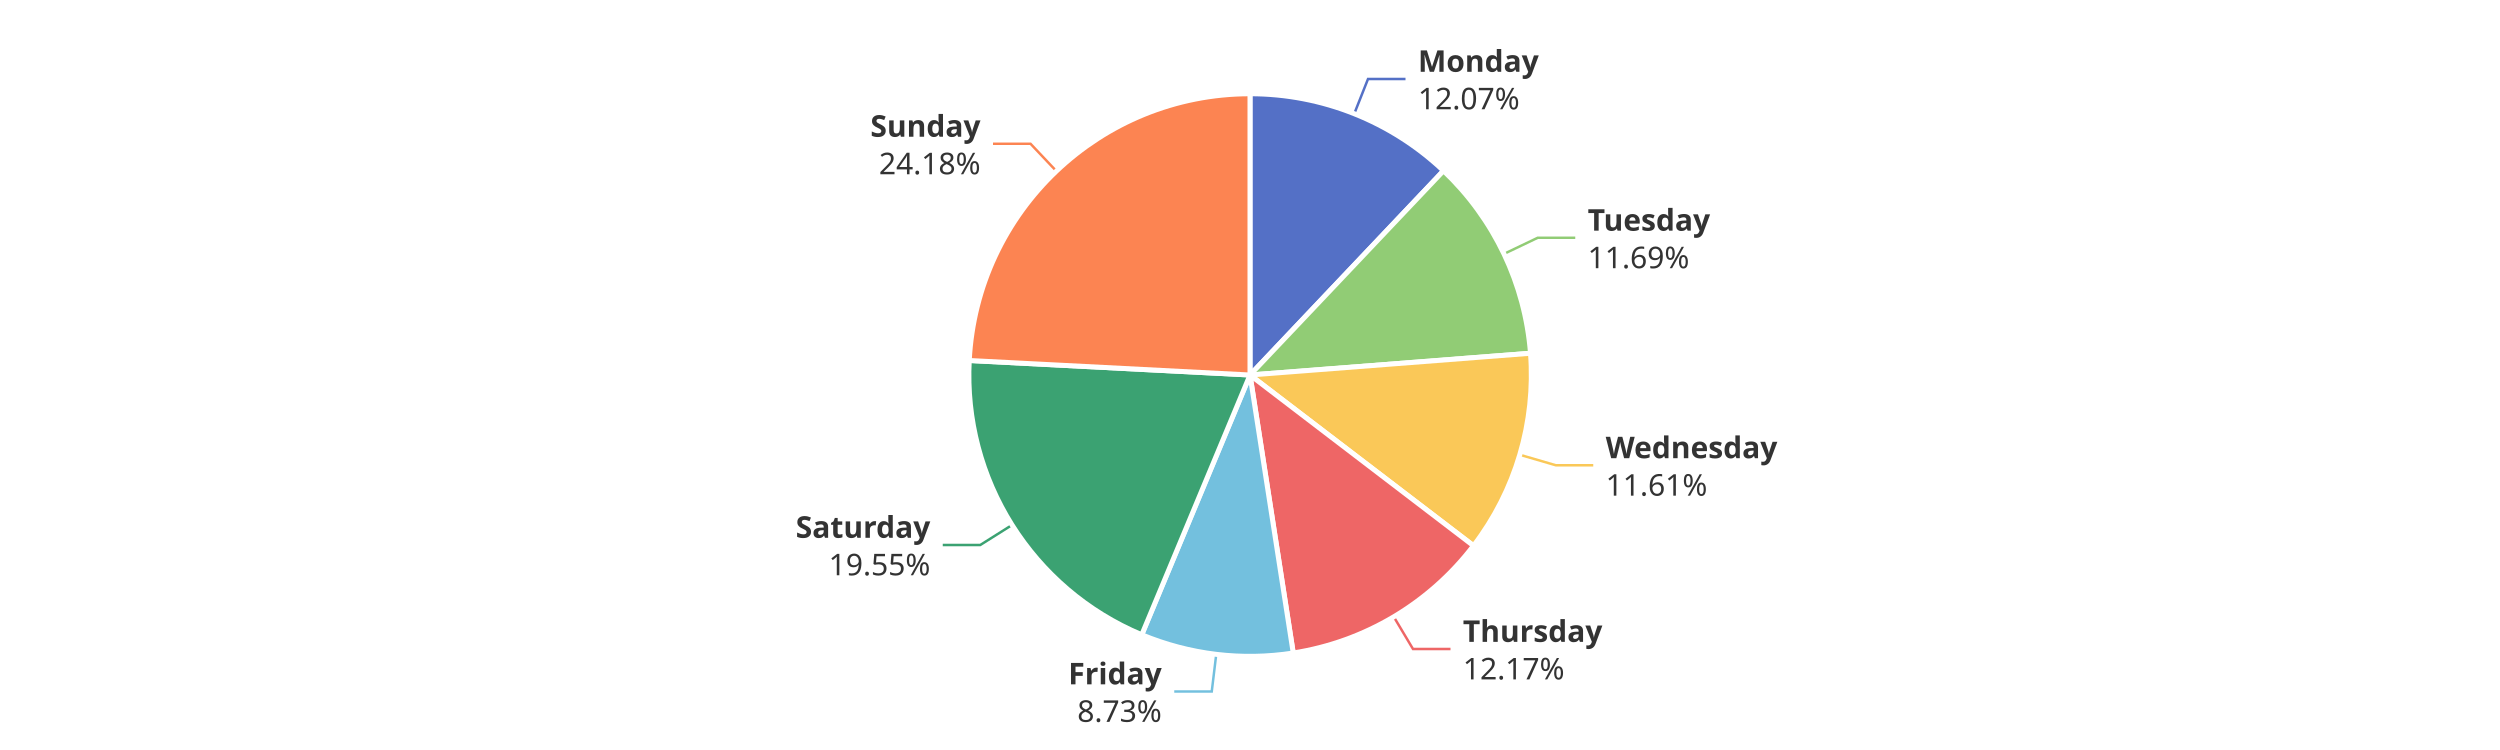
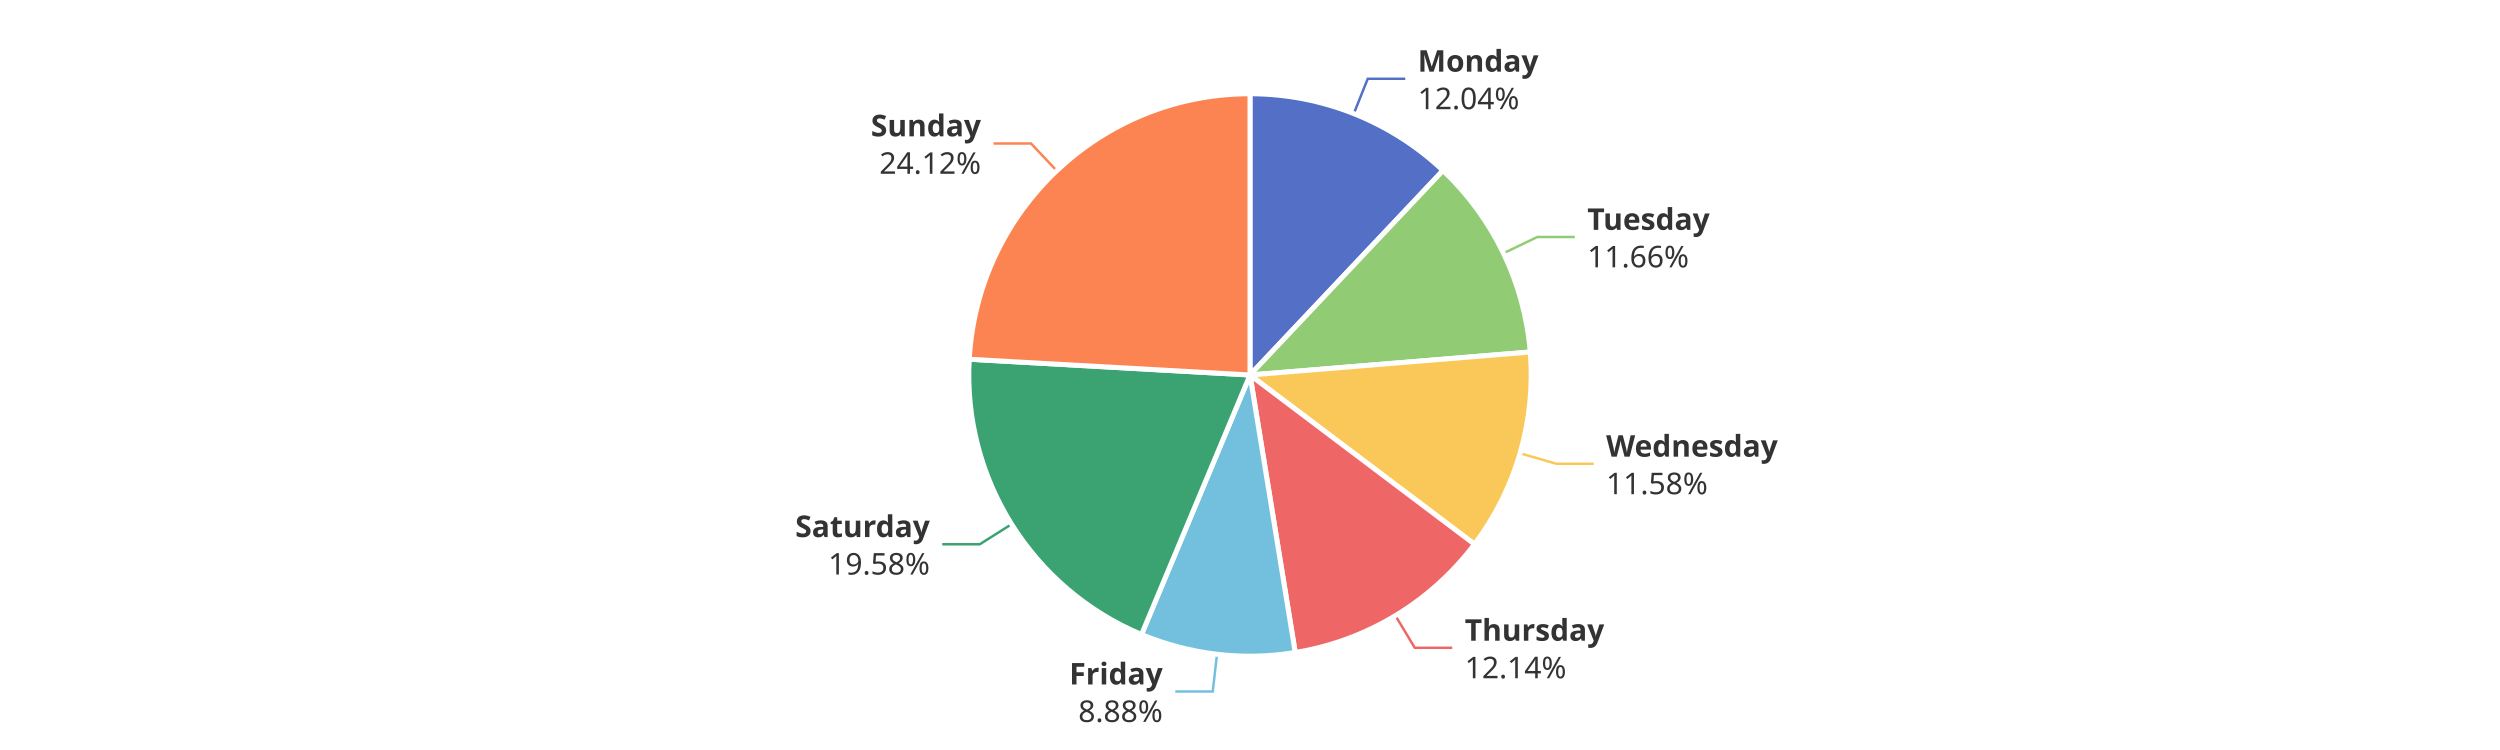
<svg xmlns="http://www.w3.org/2000/svg" width="1000" height="300" version="1.1" baseProfile="full" viewBox="0 0 1000 300">
  <rect width="1000" height="300" x="0" y="0" id="0" fill="#ffffff" />
-   <polyline points="541.7 45.5 547.2 31.6 562.2 31.6" fill="none" stroke="#5470c6" />
-   <polyline points="601.5 101.6 615.1 95.1 630.1 95.1" fill="none" stroke="#91cc75" />
-   <polyline points="607.9 181.9 622.3 186.1 637.3 186.1" fill="none" stroke="#fac858" />
-   <polyline points="557.5 246.7 565.2 259.6 580.2 259.6" fill="none" stroke="#ee6666" />
-   <polyline points="486.5 261.7 484.7 276.6 469.7 276.6" fill="none" stroke="#73c0de" />
-   <polyline points="404.8 210 392.1 218 377.1 218" fill="none" stroke="#3ba272" />
-   <polyline points="422.5 68.4 412.2 57.5 397.2 57.5" fill="none" stroke="#fc8452" />
-   <path d="M500 37.5A112.5 112.5 0 0 1 577.4 68.3L500 150Z" fill="#5470c6" stroke="#fff" stroke-width="2" stroke-linejoin="round" />
-   <path d="M577.4 68.3A112.5 112.5 0 0 1 612.2 141.3L500 150Z" fill="#91cc75" stroke="#fff" stroke-width="2" stroke-linejoin="round" />
-   <path d="M612.2 141.3A112.5 112.5 0 0 1 589.4 218.3L500 150Z" fill="#fac858" stroke="#fff" stroke-width="2" stroke-linejoin="round" />
-   <path d="M589.4 218.3A112.5 112.5 0 0 1 517.3 261.2L500 150Z" fill="#ee6666" stroke="#fff" stroke-width="2" stroke-linejoin="round" />
-   <path d="M517.3 261.2A112.5 112.5 0 0 1 456.7 253.9L500 150Z" fill="#73c0de" stroke="#fff" stroke-width="2" stroke-linejoin="round" />
-   <path d="M456.7 253.9A112.5 112.5 0 0 1 387.7 144.2L500 150Z" fill="#3ba272" stroke="#fff" stroke-width="2" stroke-linejoin="round" />
-   <path d="M387.7 144.2A112.5 112.5 0 0 1 500 37.5L500 150Z" fill="#fc8452" stroke="#fff" stroke-width="2" stroke-linejoin="round" />
-   <path d="M0 -15l42.8 0l0 30l-42.8 0Z" transform="translate(567.2054 31.5606)" fill="none" />
-   <text dominant-baseline="central" text-anchor="start" style="font-size:12px;font-family:sans-serif;font-weight:bold;" y="-7.5" transform="translate(567.2054 31.5606)" fill="#333" stroke="rgb(255,255,255)" stroke-width="2" paint-order="stroke" stroke-miterlimit="2">Monday</text>
-   <text dominant-baseline="central" text-anchor="start" style="font-size:12px;font-family:sans-serif;" y="7.5" transform="translate(567.2054 31.5606)" fill="#333" stroke="rgb(255,255,255)" stroke-width="2" paint-order="stroke" stroke-miterlimit="2">12.07%</text>
-   <path d="M0 -15l46.2 0l0 30l-46.2 0Z" transform="translate(635.0862 95.1237)" fill="none" />
-   <text dominant-baseline="central" text-anchor="start" style="font-size:12px;font-family:sans-serif;font-weight:bold;" y="-7.5" transform="translate(635.0862 95.1237)" fill="#333" stroke="rgb(255,255,255)" stroke-width="2" paint-order="stroke" stroke-miterlimit="2">Tuesday</text>
-   <text dominant-baseline="central" text-anchor="start" style="font-size:12px;font-family:sans-serif;" y="7.5" transform="translate(635.0862 95.1237)" fill="#333" stroke="rgb(255,255,255)" stroke-width="2" paint-order="stroke" stroke-miterlimit="2">11.69%</text>
-   <path d="M0 -15l63.6 0l0 30l-63.6 0Z" transform="translate(642.2777 186.1166)" fill="none" />
-   <text dominant-baseline="central" text-anchor="start" style="font-size:12px;font-family:sans-serif;font-weight:bold;" y="-7.5" transform="translate(642.2777 186.1166)" fill="#333" stroke="rgb(255,255,255)" stroke-width="2" paint-order="stroke" stroke-miterlimit="2">Wednesday</text>
-   <text dominant-baseline="central" text-anchor="start" style="font-size:12px;font-family:sans-serif;" y="7.5" transform="translate(642.2777 186.1166)" fill="#333" stroke="rgb(255,255,255)" stroke-width="2" paint-order="stroke" stroke-miterlimit="2">11.61%</text>
-   <path d="M0 -15l50.2 0l0 30l-50.2 0Z" transform="translate(585.1557 259.5946)" fill="none" />
-   <text dominant-baseline="central" text-anchor="start" style="font-size:12px;font-family:sans-serif;font-weight:bold;" y="-7.5" transform="translate(585.1557 259.5946)" fill="#333" stroke="rgb(255,255,255)" stroke-width="2" paint-order="stroke" stroke-miterlimit="2">Thursday</text>
-   <text dominant-baseline="central" text-anchor="start" style="font-size:12px;font-family:sans-serif;" y="7.5" transform="translate(585.1557 259.5946)" fill="#333" stroke="rgb(255,255,255)" stroke-width="2" paint-order="stroke" stroke-miterlimit="2">12.17%</text>
-   <path d="M-34.2 -15l34.2 0l0 30l-34.2 0Z" transform="translate(464.6928 276.5778)" fill="none" />
-   <text dominant-baseline="central" text-anchor="end" style="font-size:12px;font-family:sans-serif;font-weight:bold;" y="-7.5" transform="translate(464.6928 276.5778)" fill="#333" stroke="rgb(255,255,255)" stroke-width="2" paint-order="stroke" stroke-miterlimit="2">Friday</text>
-   <text dominant-baseline="central" text-anchor="end" style="font-size:12px;font-family:sans-serif;" y="7.5" transform="translate(464.6928 276.5778)" fill="#333" stroke="rgb(255,255,255)" stroke-width="2" paint-order="stroke" stroke-miterlimit="2">8.73%</text>
-   <path d="M-48.2 -15l48.2 0l0 30l-48.2 0Z" transform="translate(372.1204 217.9576)" fill="none" />
-   <text dominant-baseline="central" text-anchor="end" style="font-size:12px;font-family:sans-serif;font-weight:bold;" y="-7.5" transform="translate(372.1204 217.9576)" fill="#333" stroke="rgb(255,255,255)" stroke-width="2" paint-order="stroke" stroke-miterlimit="2">Saturday</text>
-   <text dominant-baseline="central" text-anchor="end" style="font-size:12px;font-family:sans-serif;" y="7.5" transform="translate(372.1204 217.9576)" fill="#333" stroke="rgb(255,255,255)" stroke-width="2" paint-order="stroke" stroke-miterlimit="2">19.55%</text>
-   <path d="M-40.9 -15l40.9 0l0 30l-40.9 0Z" transform="translate(392.2111 57.5373)" fill="none" />
-   <text dominant-baseline="central" text-anchor="end" style="font-size:12px;font-family:sans-serif;font-weight:bold;" y="-7.5" transform="translate(392.2111 57.5373)" fill="#333" stroke="rgb(255,255,255)" stroke-width="2" paint-order="stroke" stroke-miterlimit="2">Sunday</text>
-   <text dominant-baseline="central" text-anchor="end" style="font-size:12px;font-family:sans-serif;" y="7.5" transform="translate(392.2111 57.5373)" fill="#333" stroke="rgb(255,255,255)" stroke-width="2" paint-order="stroke" stroke-miterlimit="2">24.18%</text>
+   <polyline points="541.5 45.5 547.1 31.5 562.1 31.5" fill="none" stroke="#5470c6" />
+   <polyline points="601.4 101.3 614.9 94.8 629.9 94.8" fill="none" stroke="#91cc75" />
+   <polyline points="608 181.3 622.5 185.5 637.5 185.5" fill="none" stroke="#fac858" />
+   <polyline points="558.2 246.3 565.9 259.1 580.9 259.1" fill="none" stroke="#ee6666" />
+   <polyline points="486.8 261.7 485.1 276.6 470.1 276.6" fill="none" stroke="#73c0de" />
+   <polyline points="404.6 209.7 391.9 217.7 376.9 217.7" fill="none" stroke="#3ba272" />
+   <polyline points="422.7 68.3 412.4 57.4 397.4 57.4" fill="none" stroke="#fc8452" />
+   <path d="M500 37.5A112.5 112.5 0 0 1 577.2 68.2L500 150Z" fill="#5470c6" stroke="#fff" stroke-width="2" stroke-linejoin="round" />
+   <path d="M577.2 68.2A112.5 112.5 0 0 1 612.1 140.8L500 150Z" fill="#91cc75" stroke="#fff" stroke-width="2" stroke-linejoin="round" />
+   <path d="M612.1 140.8A112.5 112.5 0 0 1 589.8 217.7L500 150Z" fill="#fac858" stroke="#fff" stroke-width="2" stroke-linejoin="round" />
+   <path d="M589.8 217.7A112.5 112.5 0 0 1 518.1 261L500 150Z" fill="#ee6666" stroke="#fff" stroke-width="2" stroke-linejoin="round" />
+   <path d="M518.1 261A112.5 112.5 0 0 1 456.6 253.8L500 150Z" fill="#73c0de" stroke="#fff" stroke-width="2" stroke-linejoin="round" />
+   <path d="M456.6 253.8A112.5 112.5 0 0 1 387.7 143.7L500 150Z" fill="#3ba272" stroke="#fff" stroke-width="2" stroke-linejoin="round" />
+   <path d="M387.7 143.7A112.5 112.5 0 0 1 500 37.5L500 150Z" fill="#fc8452" stroke="#fff" stroke-width="2" stroke-linejoin="round" />
+   <path d="M0 -15l42.8 0l0 30l-42.8 0Z" transform="translate(567.0893 31.5144)" fill="none" />
+   <text dominant-baseline="central" text-anchor="start" style="font-size:12px;font-family:sans-serif;font-weight:bold;" y="-7.5" transform="translate(567.0893 31.5144)" fill="#333" stroke="rgb(255,255,255)" stroke-width="2" paint-order="stroke" stroke-miterlimit="2">Monday</text>
+   <text dominant-baseline="central" text-anchor="start" style="font-size:12px;font-family:sans-serif;" y="7.5" transform="translate(567.0893 31.5144)" fill="#333" stroke="rgb(255,255,255)" stroke-width="2" paint-order="stroke" stroke-miterlimit="2">12.04%</text>
+   <path d="M0 -15l46.2 0l0 30l-46.2 0Z" transform="translate(634.9244 94.7855)" fill="none" />
+   <text dominant-baseline="central" text-anchor="start" style="font-size:12px;font-family:sans-serif;font-weight:bold;" y="-7.5" transform="translate(634.9244 94.7855)" fill="#333" stroke="rgb(255,255,255)" stroke-width="2" paint-order="stroke" stroke-miterlimit="2">Tuesday</text>
+   <text dominant-baseline="central" text-anchor="start" style="font-size:12px;font-family:sans-serif;" y="7.5" transform="translate(634.9244 94.7855)" fill="#333" stroke="rgb(255,255,255)" stroke-width="2" paint-order="stroke" stroke-miterlimit="2">11.66%</text>
+   <path d="M0 -15l63.6 0l0 30l-63.6 0Z" transform="translate(642.4532 185.5171)" fill="none" />
+   <text dominant-baseline="central" text-anchor="start" style="font-size:12px;font-family:sans-serif;font-weight:bold;" y="-7.5" transform="translate(642.4532 185.5171)" fill="#333" stroke="rgb(255,255,255)" stroke-width="2" paint-order="stroke" stroke-miterlimit="2">Wednesday</text>
+   <text dominant-baseline="central" text-anchor="start" style="font-size:12px;font-family:sans-serif;" y="7.5" transform="translate(642.4532 185.5171)" fill="#333" stroke="rgb(255,255,255)" stroke-width="2" paint-order="stroke" stroke-miterlimit="2">11.58%</text>
+   <path d="M0 -15l50.2 0l0 30l-50.2 0Z" transform="translate(585.9058 259.1452)" fill="none" />
+   <text dominant-baseline="central" text-anchor="start" style="font-size:12px;font-family:sans-serif;font-weight:bold;" y="-7.5" transform="translate(585.9058 259.1452)" fill="#333" stroke="rgb(255,255,255)" stroke-width="2" paint-order="stroke" stroke-miterlimit="2">Thursday</text>
+   <text dominant-baseline="central" text-anchor="start" style="font-size:12px;font-family:sans-serif;" y="7.5" transform="translate(585.9058 259.1452)" fill="#333" stroke="rgb(255,255,255)" stroke-width="2" paint-order="stroke" stroke-miterlimit="2">12.14%</text>
+   <path d="M-34.2 -15l34.2 0l0 30l-34.2 0Z" transform="translate(465.0921 276.6254)" fill="none" />
+   <text dominant-baseline="central" text-anchor="end" style="font-size:12px;font-family:sans-serif;font-weight:bold;" y="-7.5" transform="translate(465.0921 276.6254)" fill="#333" stroke="rgb(255,255,255)" stroke-width="2" paint-order="stroke" stroke-miterlimit="2">Friday</text>
+   <text dominant-baseline="central" text-anchor="end" style="font-size:12px;font-family:sans-serif;" y="7.5" transform="translate(465.0921 276.6254)" fill="#333" stroke="rgb(255,255,255)" stroke-width="2" paint-order="stroke" stroke-miterlimit="2">8.88%</text>
+   <path d="M-48.2 -15l48.2 0l0 30l-48.2 0Z" transform="translate(371.9355 217.6632)" fill="none" />
+   <text dominant-baseline="central" text-anchor="end" style="font-size:12px;font-family:sans-serif;font-weight:bold;" y="-7.5" transform="translate(371.9355 217.6632)" fill="#333" stroke="rgb(255,255,255)" stroke-width="2" paint-order="stroke" stroke-miterlimit="2">Saturday</text>
+   <text dominant-baseline="central" text-anchor="end" style="font-size:12px;font-family:sans-serif;" y="7.5" transform="translate(371.9355 217.6632)" fill="#333" stroke="rgb(255,255,255)" stroke-width="2" paint-order="stroke" stroke-miterlimit="2">19.58%</text>
+   <path d="M-40.9 -15l40.9 0l0 30l-40.9 0Z" transform="translate(392.3926 57.3653)" fill="none" />
+   <text dominant-baseline="central" text-anchor="end" style="font-size:12px;font-family:sans-serif;font-weight:bold;" y="-7.5" transform="translate(392.3926 57.3653)" fill="#333" stroke="rgb(255,255,255)" stroke-width="2" paint-order="stroke" stroke-miterlimit="2">Sunday</text>
+   <text dominant-baseline="central" text-anchor="end" style="font-size:12px;font-family:sans-serif;" y="7.5" transform="translate(392.3926 57.3653)" fill="#333" stroke="rgb(255,255,255)" stroke-width="2" paint-order="stroke" stroke-miterlimit="2">24.12%</text>
</svg>
